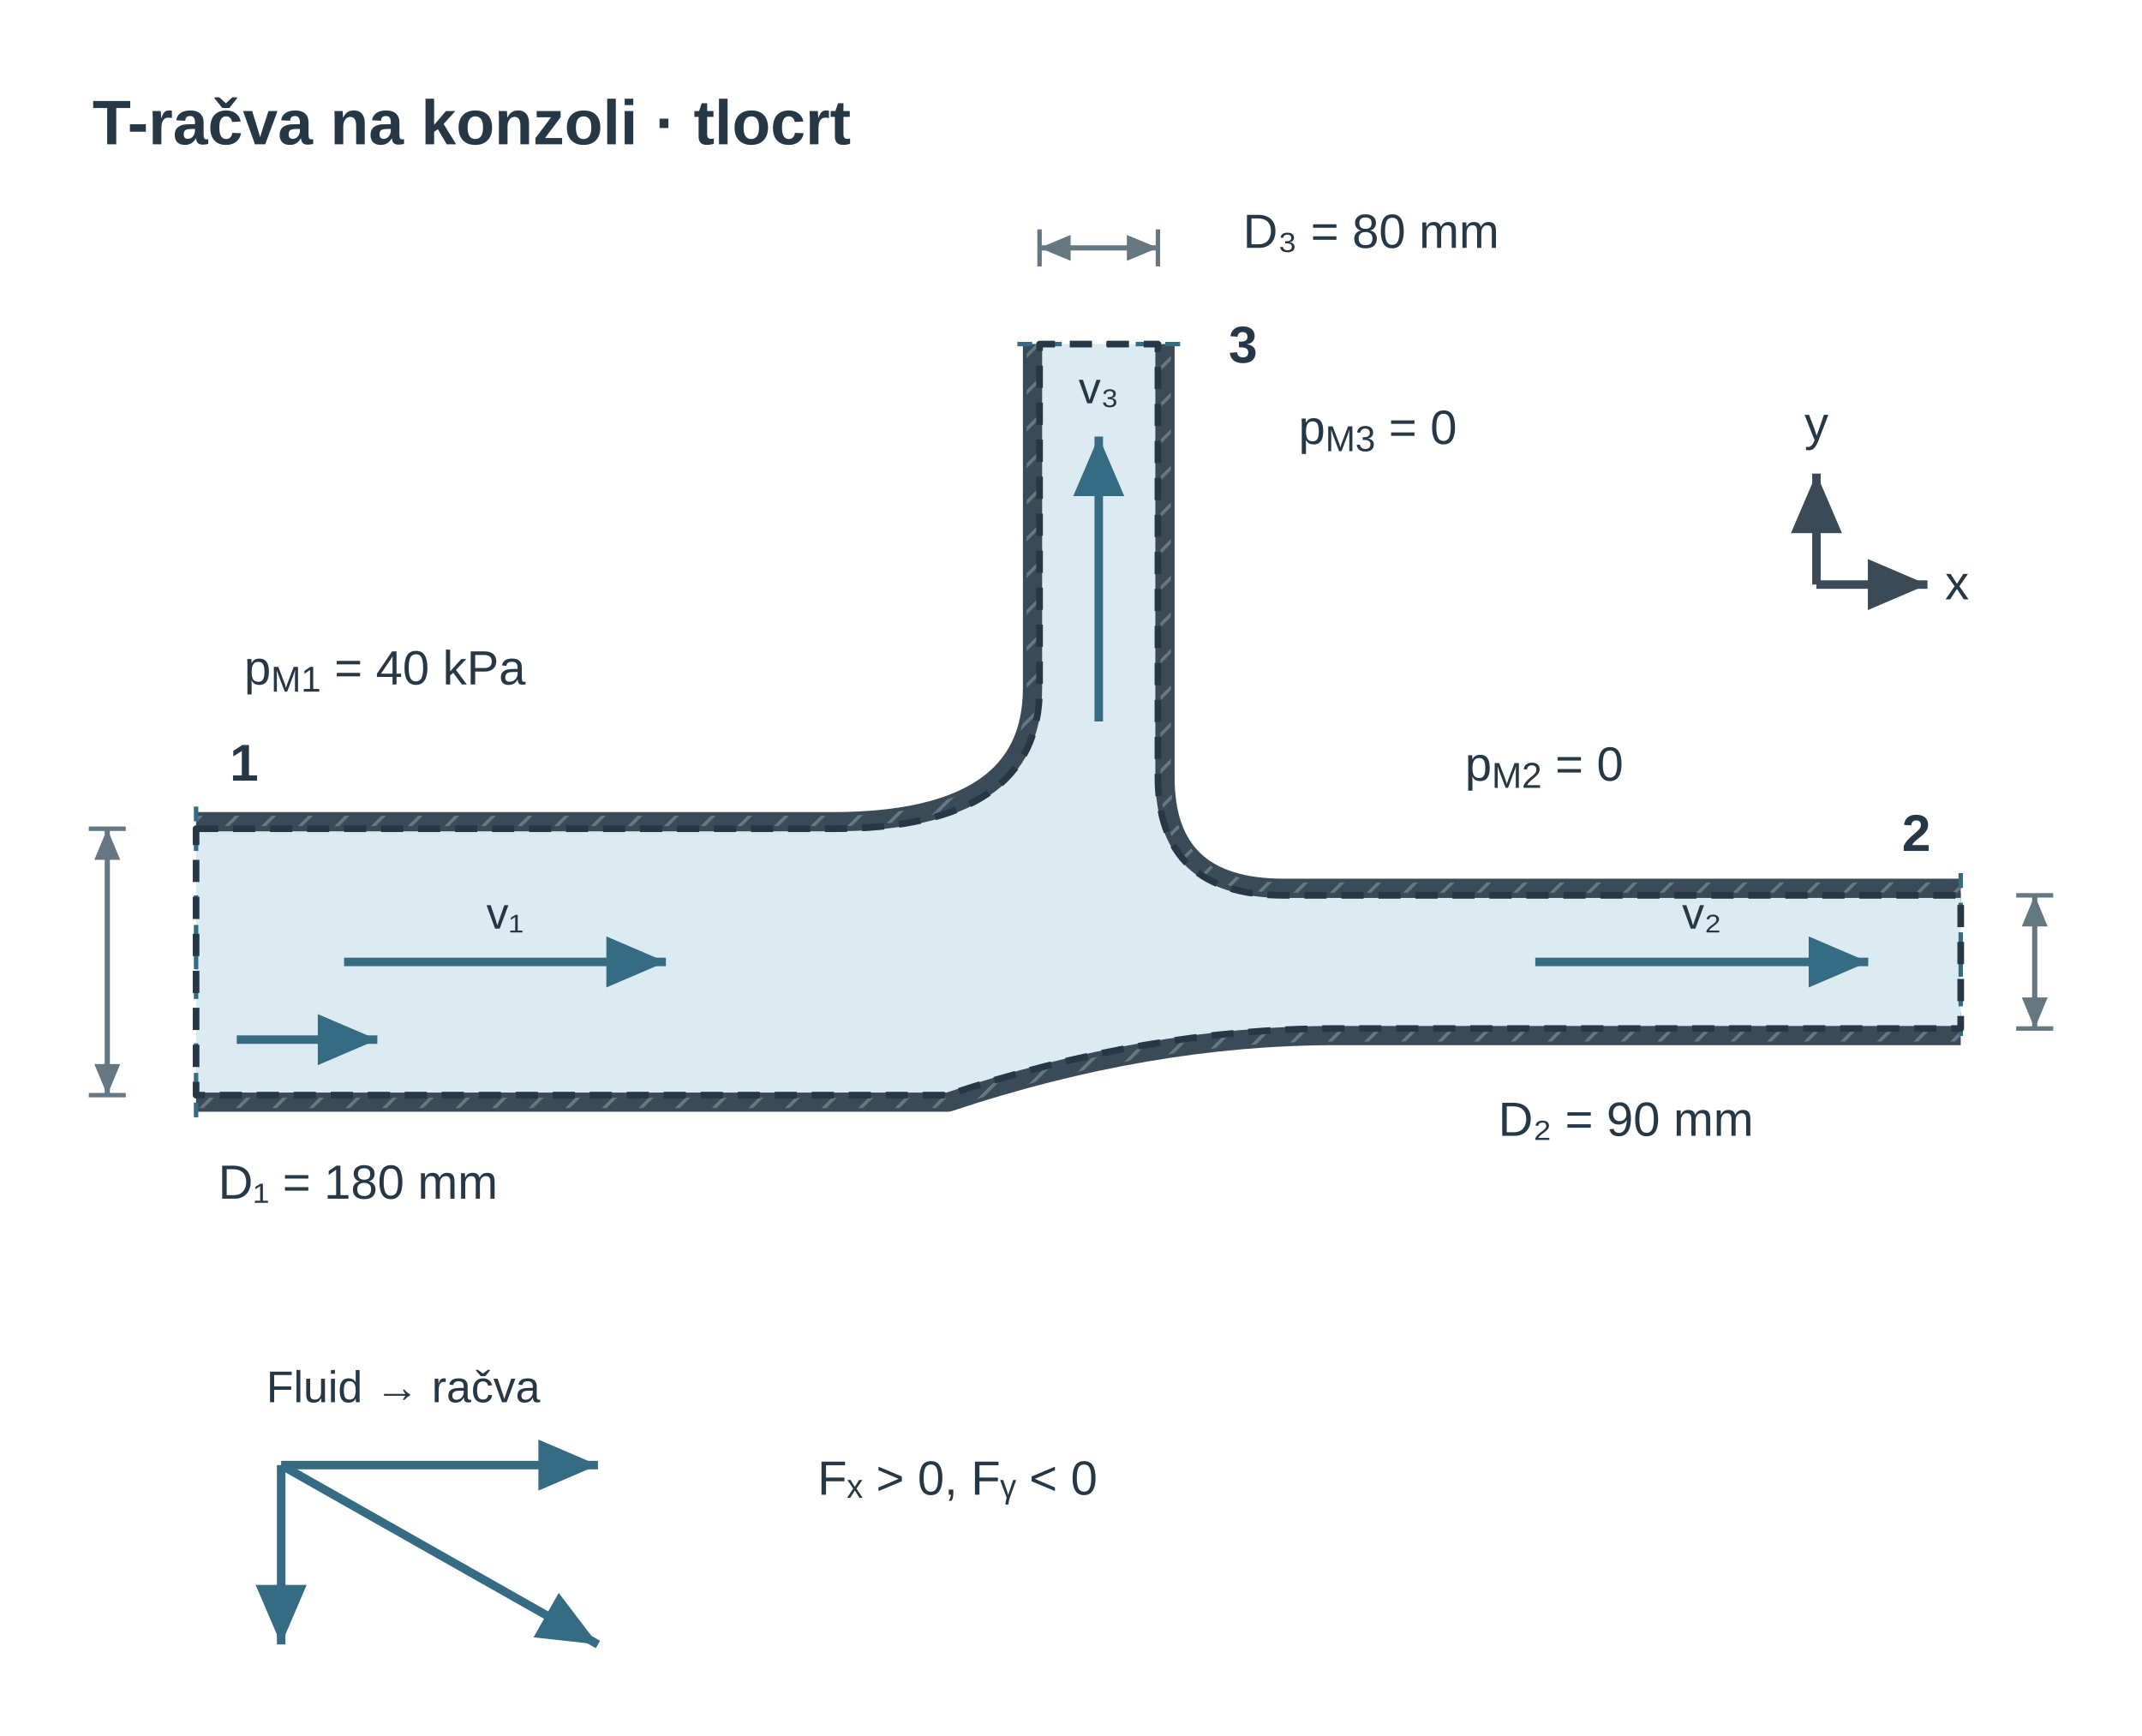
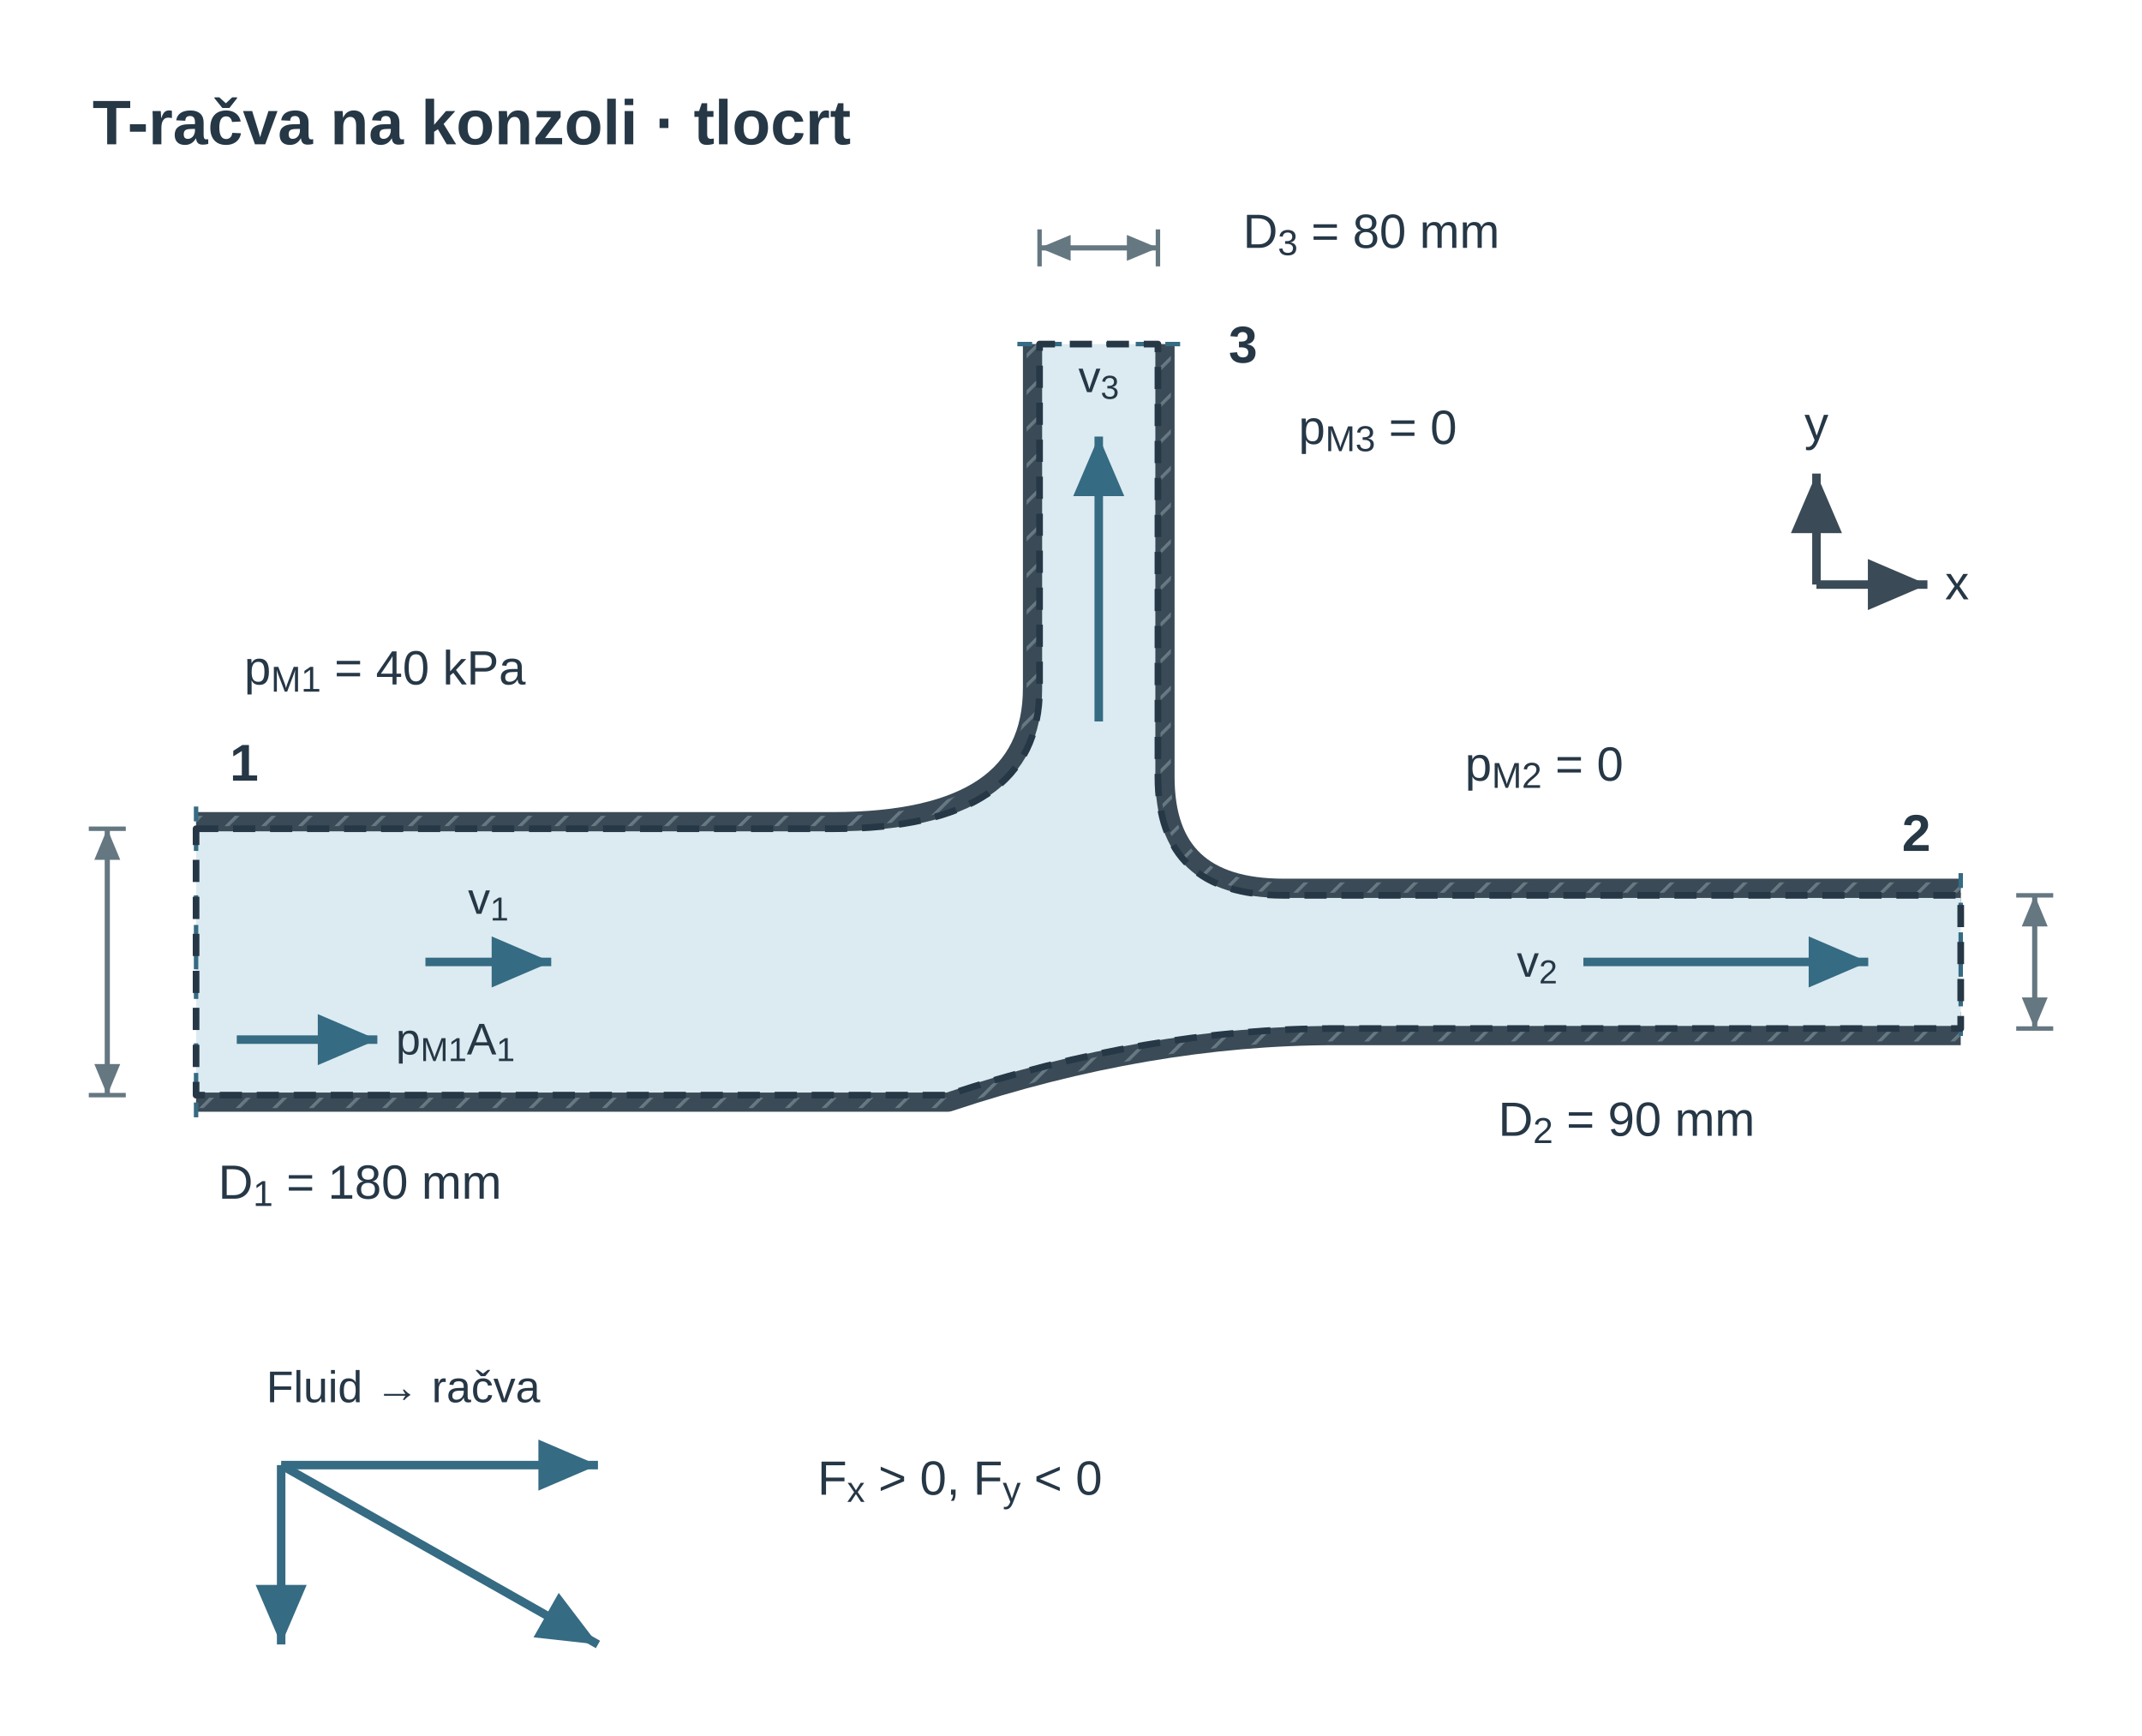
<svg xmlns="http://www.w3.org/2000/svg" viewBox="0 0 579 469" role="img" aria-labelledby="u11ch1_title u11ch1_desc" preserveAspectRatio="xMidYMid meet" style="display:block;width:100%;max-width:579px;height:auto;">
  <defs>
    <pattern id="u11ch1_hatch" width="7" height="7" patternUnits="userSpaceOnUse" patternTransform="rotate(45)">
      <line x1="0" y1="0" x2="0" y2="7" stroke="#657781" stroke-width="1.8" />
    </pattern>
    <marker id="u11ch1_v" markerWidth="7" markerHeight="6" refX="7" refY="3" orient="auto">
      <path d="M0 0 L7 3 L0 6 Z" fill="#356b83" />
    </marker>
    <marker id="u11ch1_dim" markerWidth="6" markerHeight="5" refX="6" refY="2.5" orient="auto-start-reverse">
      <path d="M0 0 L6 2.5 L0 5 Z" fill="#657781" />
    </marker>
    <marker id="u11ch1_dimSmall" markerWidth="3" markerHeight="3" refX="3" refY="1.5" orient="auto-start-reverse">
      <path d="M0 0 L3 1.5 L0 3 Z" fill="#356b83" />
    </marker>
    <marker id="u11ch1_forceMarker" markerWidth="7" markerHeight="6" refX="7" refY="3" orient="auto">
      <path d="M0 0 L7 3 L0 6 Z" fill="#356b83" />
    </marker>
    <marker id="u11ch1_pressureMarker" markerWidth="7" markerHeight="6" refX="7" refY="3" orient="auto">
      <path d="M0 0 L7 3 L0 6 Z" fill="#356b83" />
    </marker>
    <marker id="u11ch1_reactionMarker" markerWidth="7" markerHeight="6" refX="7" refY="3" orient="auto">
      <path d="M0 0 L7 3 L0 6 Z" fill="#356b83" />
    </marker>
    <marker id="u11ch1_axisMarker" markerWidth="7" markerHeight="6" refX="7" refY="3" orient="auto">
      <path d="M0 0 L7 3 L0 6 Z" fill="#3a4a56" />
    </marker>
  </defs>
  <g id="u11ch1_title-scene-1" transform="translate(-3 -10)">
    <g font-family="Arial, Liberation Sans, sans-serif" fill="#3a4a56">
      <text x="28" y="49" font-size="17" fill="#263746" text-anchor="start" font-weight="700">T-račva na konzoli · tlocrt</text>
      <path id="u11ch1_teeouter0" d="M56 234 H228 Q284 234 284 196 V103" fill="none" stroke="#3a4a56" stroke-width="9" stroke-linecap="butt" stroke-linejoin="round" />
      <path d="M56 234 H228 Q284 234 284 196 V103" fill="none" stroke="url(#u11ch1_hatch)" stroke-width="7" stroke-linecap="butt" stroke-linejoin="round" />
      <path id="u11ch1_teeouter1" d="M316 103 V220 Q316 252 350 252 H533" fill="none" stroke="#3a4a56" stroke-width="9" stroke-linecap="butt" stroke-linejoin="round" />
      <path d="M316 103 V220 Q316 252 350 252 H533" fill="none" stroke="url(#u11ch1_hatch)" stroke-width="7" stroke-linecap="butt" stroke-linejoin="round" />
      <path id="u11ch1_teeouter2" d="M533 288 H364 Q313 288 259 306 H56" fill="none" stroke="#3a4a56" stroke-width="9" stroke-linecap="butt" stroke-linejoin="round" />
      <path d="M533 288 H364 Q313 288 259 306 H56" fill="none" stroke="url(#u11ch1_hatch)" stroke-width="7" stroke-linecap="butt" stroke-linejoin="round" />
      <path id="u11ch1_teefluid" d="M56 234 H228 Q284 234 284 196 V103 H316 V220 Q316 252 350 252 H533 V288 H364 Q313 288 259 306 H56 Z" fill="#dcebf1" stroke="none" stroke-width="1.8" />
      <path id="u11ch1_teewall0" d="M56 234 H228 Q284 234 284 196 V103" fill="none" stroke="#3a4a56" stroke-width="1.4" />
      <path id="u11ch1_teewall1" d="M316 103 V220 Q316 252 350 252 H533" fill="none" stroke="#3a4a56" stroke-width="1.4" />
      <path id="u11ch1_teewall2" d="M533 288 H364 Q313 288 259 306 H56" fill="none" stroke="#3a4a56" stroke-width="1.4" />
      <line id="u11ch1_section1" x1="56" y1="228" x2="56" y2="312" stroke="#356b83" stroke-width="1.2" stroke-dasharray="4 4" />
      <text x="69" y="221" font-size="14" fill="#263746" text-anchor="middle" font-weight="700">1</text>
      <line id="u11ch1_section2" x1="533" y1="246" x2="533" y2="294" stroke="#356b83" stroke-width="1.2" stroke-dasharray="4 4" />
      <text x="521" y="240" font-size="14" fill="#263746" text-anchor="middle" font-weight="700">2</text>
      <line id="u11ch1_section3" x1="278" y1="103" x2="322" y2="103" stroke="#356b83" stroke-width="1.2" stroke-dasharray="4 4" />
      <text x="339" y="108" font-size="14" fill="#263746" text-anchor="middle" font-weight="700">3</text>
-       <path d="M96 270 L183 270" fill="none" stroke="#356b83" stroke-width="2.3" marker-end="url(#u11ch1_v)" />
-       <text x="139.5" y="261" font-size="12" fill="#263746" text-anchor="middle">v₁</text>
-       <path d="M418 270 L508 270" fill="none" stroke="#356b83" stroke-width="2.3" marker-end="url(#u11ch1_v)" />
-       <text x="463.0" y="261" font-size="12" fill="#263746" text-anchor="middle">v₂</text>
+       <path d="M118 270 L152 270" fill="none" stroke="#356b83" stroke-width="2.3" marker-end="url(#u11ch1_v)" />
+       <text x="135.0" y="257" font-size="12" fill="#263746" text-anchor="middle">v<tspan baseline-shift="sub" font-size="0.75em">1</tspan>
+       </text>
+       <path d="M431 270 L508 270" fill="none" stroke="#356b83" stroke-width="2.3" marker-end="url(#u11ch1_v)" />
+       <text x="424" y="274" font-size="12" fill="#263746" text-anchor="end">v<tspan baseline-shift="sub" font-size="0.75em">2</tspan>
+       </text>
      <path d="M300 205 L300 128" fill="none" stroke="#356b83" stroke-width="2.3" marker-end="url(#u11ch1_v)" />
-       <text x="300.0" y="119" font-size="12" fill="#263746" text-anchor="middle">v₃</text>
+       <text x="300.0" y="116" font-size="12" fill="#263746" text-anchor="middle">v<tspan baseline-shift="sub" font-size="0.75em">3</tspan>
+       </text>
      <path id="u11ch1_pressure1" d="M67 291 L105 291" fill="none" stroke="#356b83" stroke-width="2.3" marker-end="url(#u11ch1_pressureMarker)" />
+       <text x="110" y="295" font-size="12" fill="#263746" text-anchor="start">p<tspan baseline-shift="sub" font-size="0.75em">M1</tspan>A<tspan baseline-shift="sub" font-size="0.75em">1</tspan>
+       </text>
      <text x="69" y="195" font-size="13" fill="#263746" text-anchor="start">p<tspan baseline-shift="sub" font-size="0.75em">M1</tspan> = 40 kPa</text>
      <text x="399" y="221" font-size="13" fill="#263746" text-anchor="start">p<tspan baseline-shift="sub" font-size="0.75em">M2</tspan> = 0</text>
      <text x="354" y="130" font-size="13" fill="#263746" text-anchor="start">p<tspan baseline-shift="sub" font-size="0.75em">M3</tspan> = 0</text>
      <line x1="27" y1="234" x2="37" y2="234" stroke="#657781" stroke-width="1.2" />
      <line x1="27" y1="306" x2="37" y2="306" stroke="#657781" stroke-width="1.2" />
      <path id="u11ch1_D1" d="M32 234 L32 306" fill="none" stroke="#657781" stroke-width="1.4" marker-start="url(#u11ch1_dim)" marker-end="url(#u11ch1_dim)" />
-       <text x="62" y="334" font-size="13" fill="#263746" text-anchor="start">D₁ = 180 mm</text>
+       <text x="62" y="334" font-size="13" fill="#263746" text-anchor="start">D<tspan baseline-shift="sub" font-size="0.75em">1</tspan> = 180 mm</text>
      <line x1="548" y1="252" x2="558" y2="252" stroke="#657781" stroke-width="1.2" />
      <line x1="548" y1="288" x2="558" y2="288" stroke="#657781" stroke-width="1.2" />
      <path id="u11ch1_D2" d="M553 252 L553 288" fill="none" stroke="#657781" stroke-width="1.4" marker-start="url(#u11ch1_dim)" marker-end="url(#u11ch1_dim)" />
-       <text x="408" y="317" font-size="13" fill="#263746" text-anchor="start">D₂ = 90 mm</text>
+       <text x="408" y="317" font-size="13" fill="#263746" text-anchor="start">D<tspan baseline-shift="sub" font-size="0.75em">2</tspan> = 90 mm</text>
      <line x1="284" y1="72" x2="284" y2="82" stroke="#657781" stroke-width="1.2" />
      <line x1="316" y1="72" x2="316" y2="82" stroke="#657781" stroke-width="1.2" />
      <path id="u11ch1_D3" d="M284 77 L316 77" fill="none" stroke="#657781" stroke-width="1.4" marker-start="url(#u11ch1_dim)" marker-end="url(#u11ch1_dim)" />
-       <text x="339" y="77" font-size="13" fill="#263746" text-anchor="start">D₃ = 80 mm</text>
+       <text x="339" y="77" font-size="13" fill="#263746" text-anchor="start">D<tspan baseline-shift="sub" font-size="0.75em">3</tspan> = 80 mm</text>
      <path d="M494 168 L524 168" fill="none" stroke="#3a4a56" stroke-width="2.3" marker-end="url(#u11ch1_axisMarker)" />
      <text x="532" y="172" font-size="13" fill="#263746" text-anchor="middle">x</text>
      <path d="M494 168 L494 138" fill="none" stroke="#3a4a56" stroke-width="2.3" marker-end="url(#u11ch1_axisMarker)" />
      <text x="494" y="129" font-size="13" fill="#263746" text-anchor="middle">y</text>
      <path id="u11ch1_forcex" d="M79 406 L164.632 406" fill="none" stroke="#356b83" stroke-width="2.3" marker-end="url(#u11ch1_forceMarker)" />
      <path id="u11ch1_forcey" d="M79 406 L79 454.48" fill="none" stroke="#356b83" stroke-width="2.3" marker-end="url(#u11ch1_forceMarker)" />
      <path id="u11ch1_forceresultant" d="M79 406 L164.632 454.48" fill="none" stroke="#356b83" stroke-width="2.3" marker-end="url(#u11ch1_forceMarker)" />
      <text x="75" y="389" font-size="12" fill="#263746" text-anchor="start">Fluid → račva</text>
-       <text x="224" y="414" font-size="13" fill="#263746" text-anchor="start">Fₓ &gt; 0, Fᵧ &lt; 0</text>
+       <text x="224" y="414" font-size="13" fill="#263746" text-anchor="start">F<tspan baseline-shift="sub" font-size="0.75em">x</tspan> &gt; 0, F<tspan baseline-shift="sub" font-size="0.75em">y</tspan> &lt; 0</text>
      <path id="u11ch1_teecontrolVolume" d="M56 234 H228 Q284 234 284 196 V103 H316 V220 Q316 252 350 252 H533 V288 H364 Q313 288 259 306 H56 Z" fill="none" stroke="#263746" stroke-width="1.8" stroke-dasharray="6 4" stroke-linejoin="round" data-mf1-role="control-volume" />
    </g>
  </g>
</svg>
